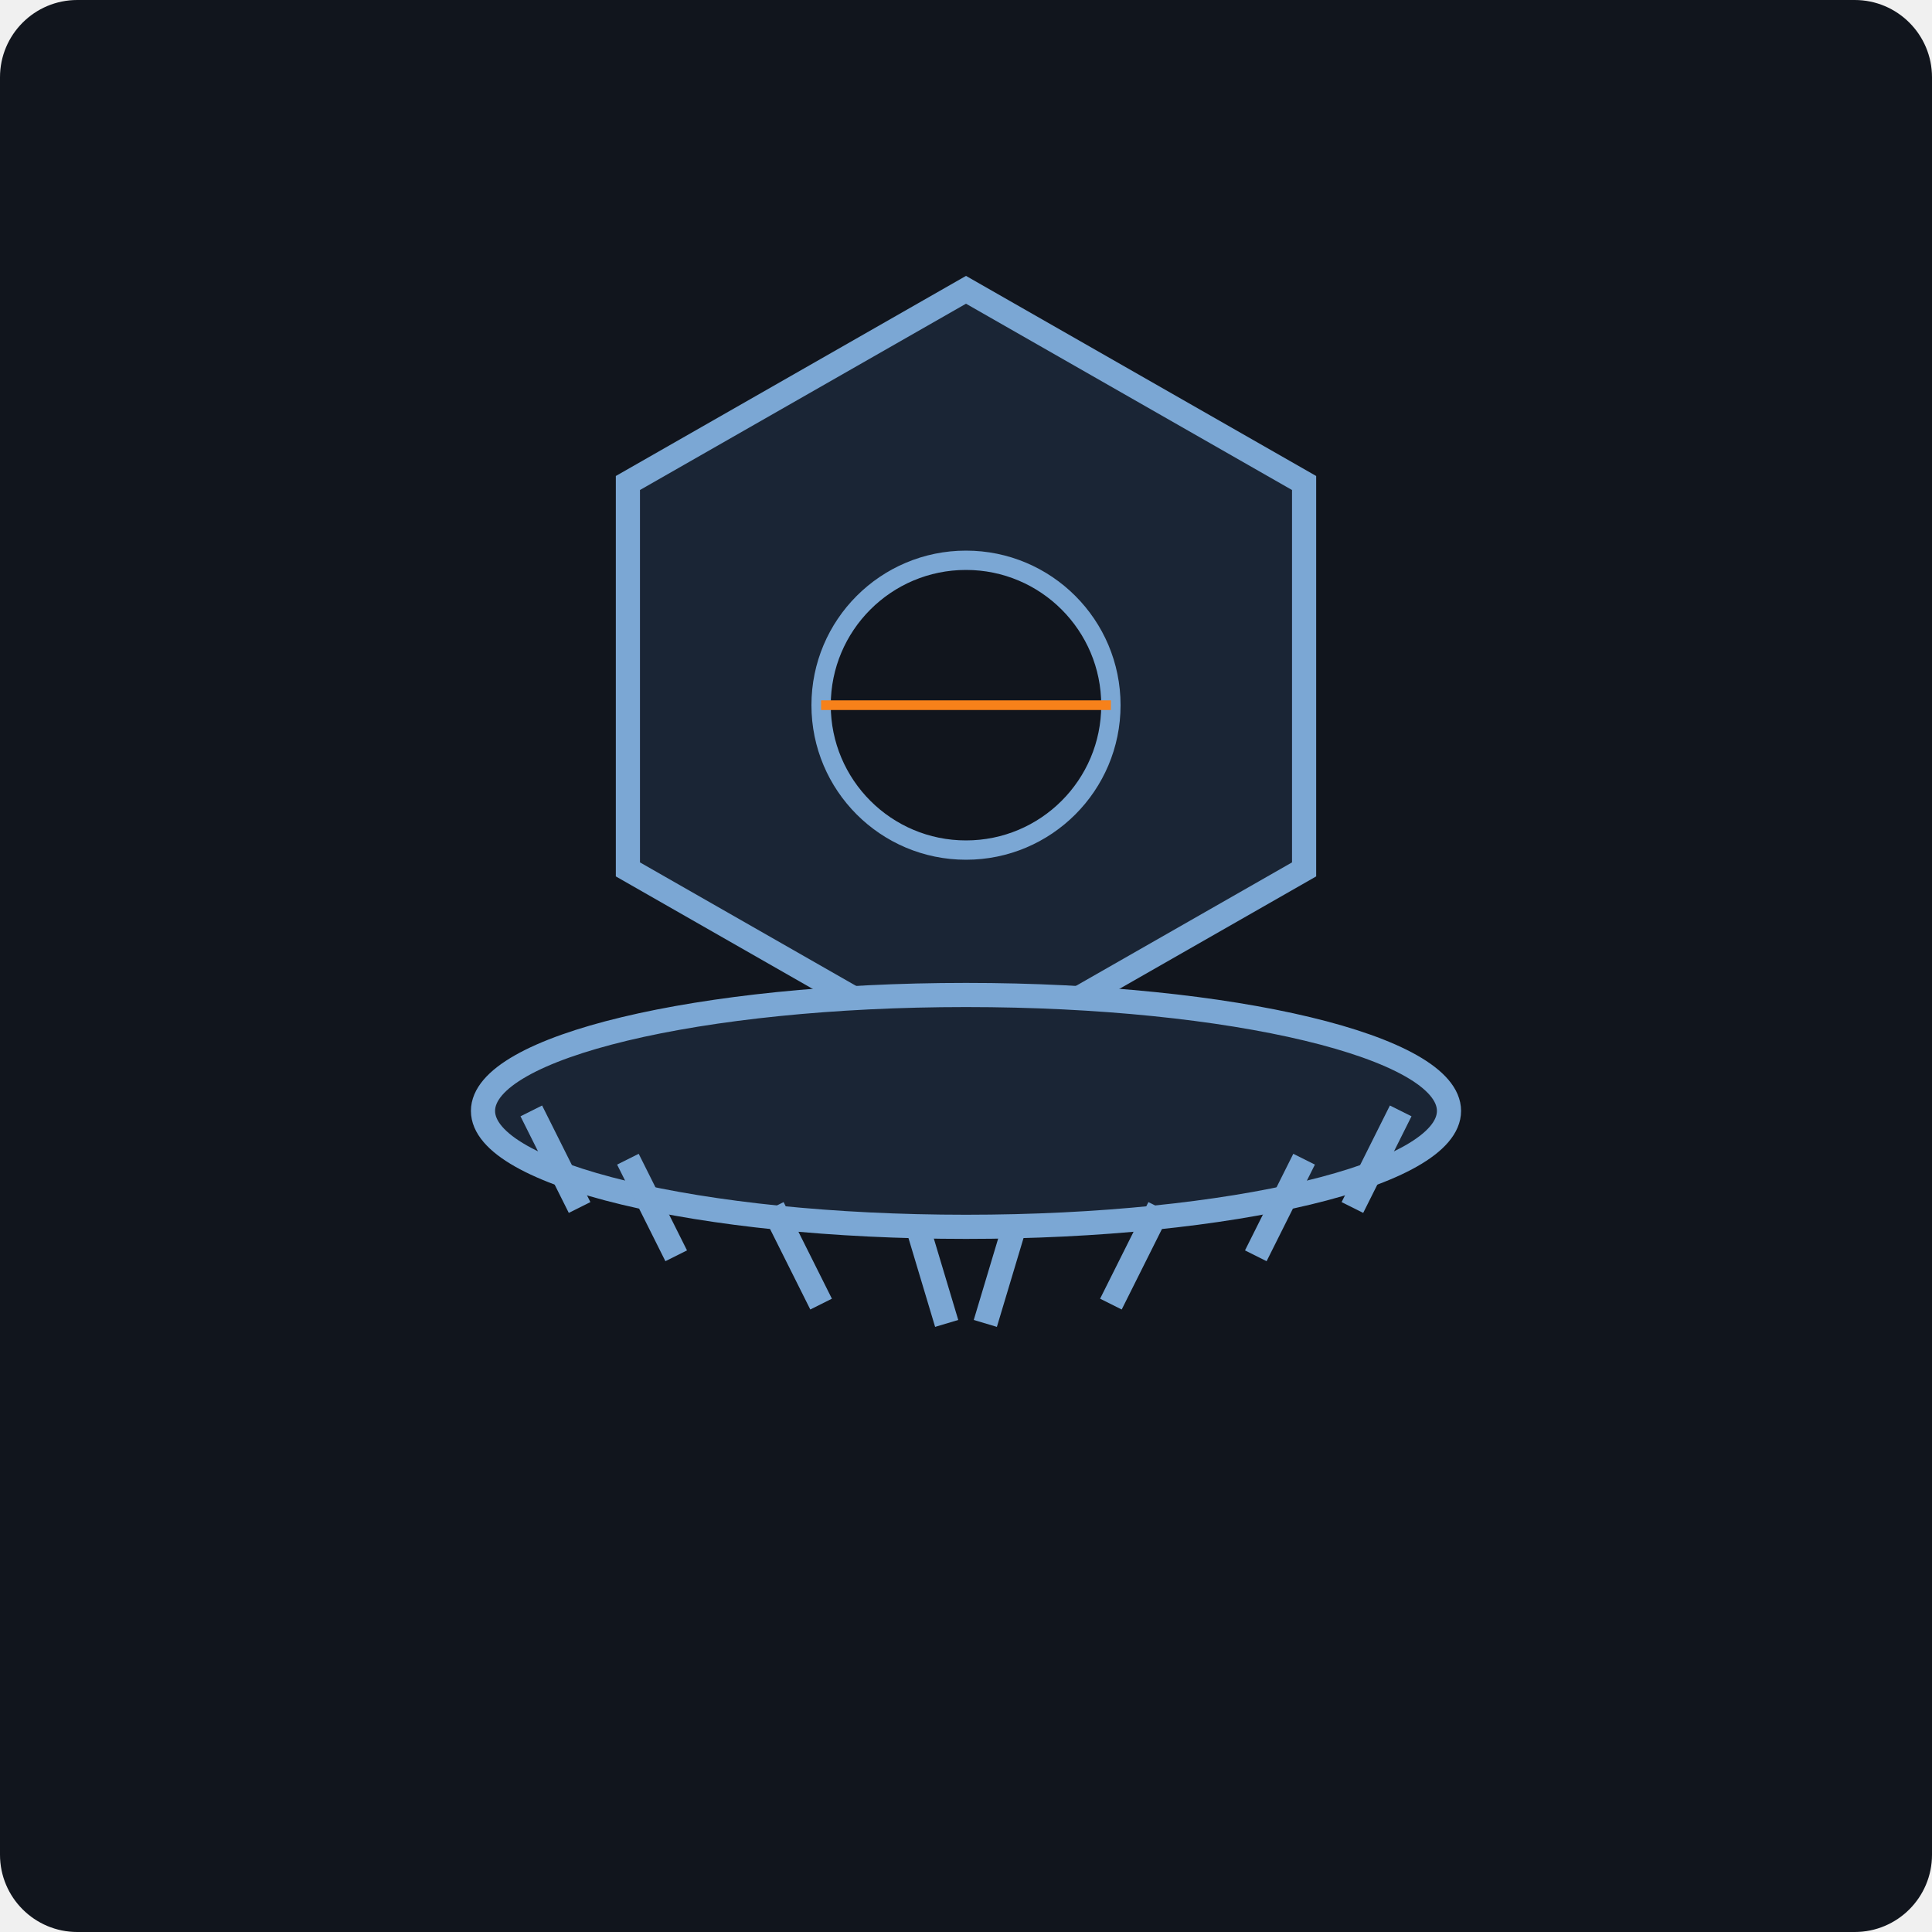
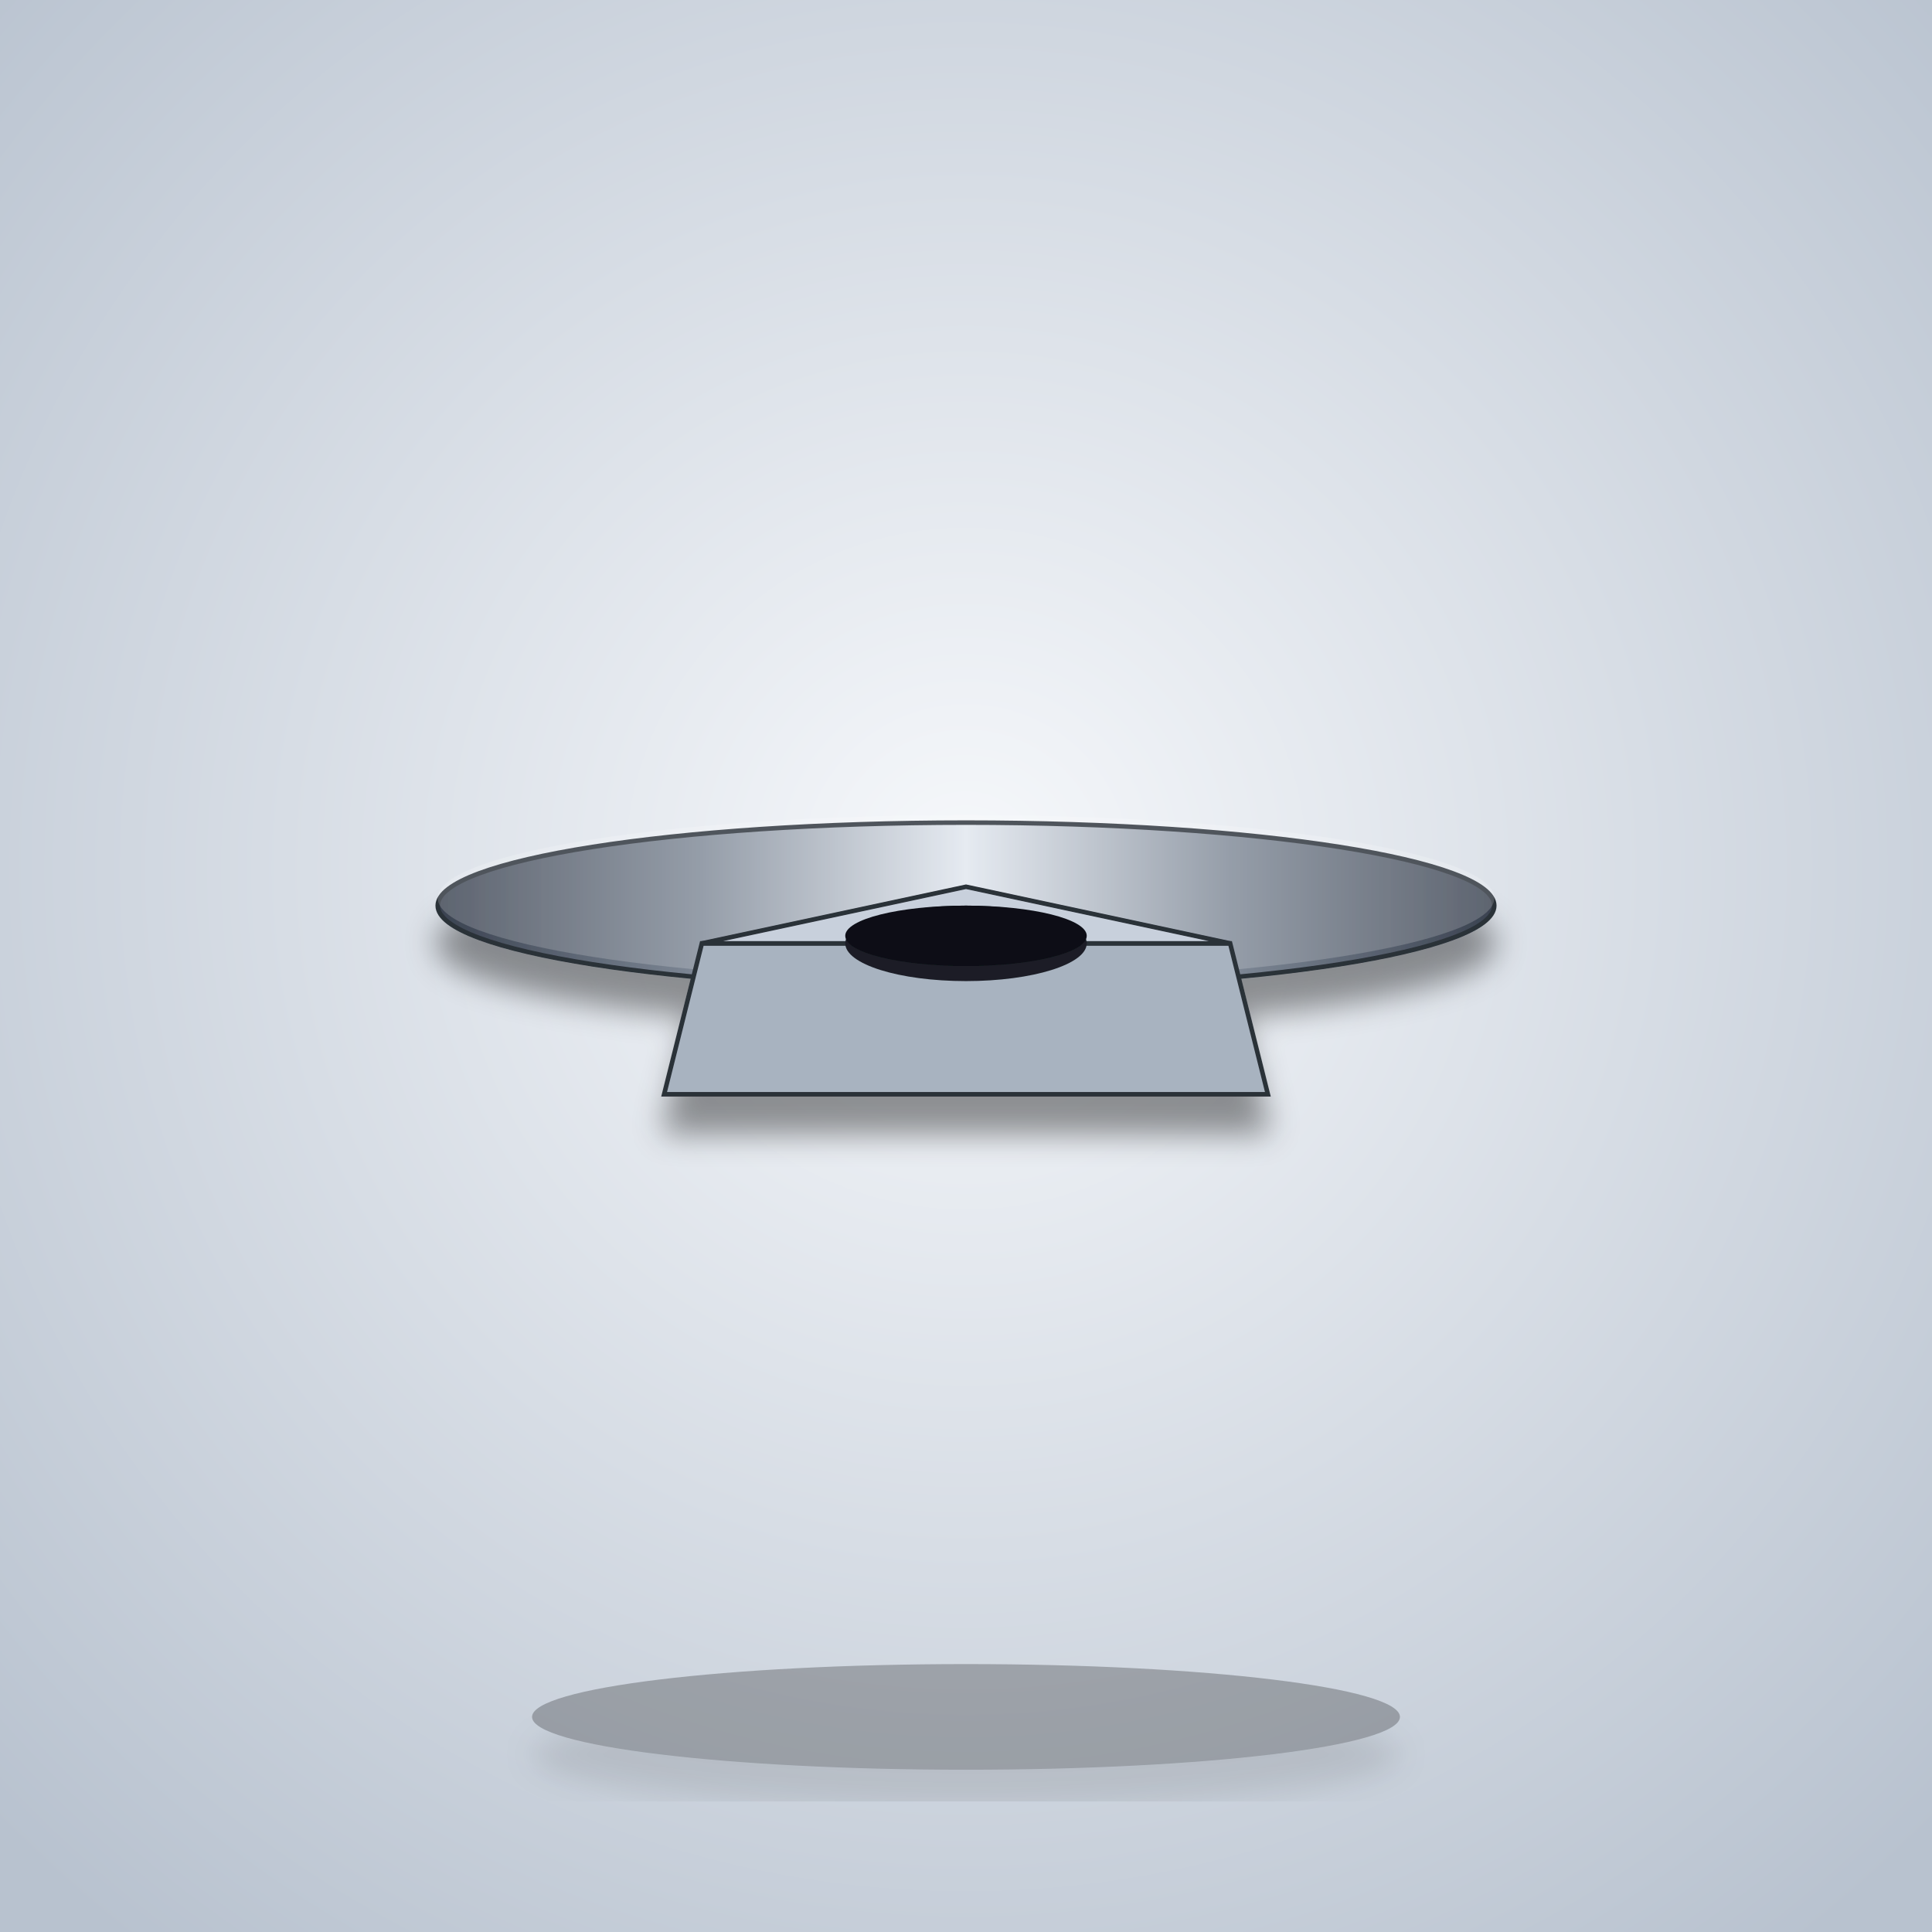
- <svg xmlns="http://www.w3.org/2000/svg" viewBox="0 0 200 200">
-   <rect width="200" height="200" fill="#11151d" rx="8" />
-   <g stroke="#7ba7d4" stroke-width="2.5" fill="none">
-     <polygon points="100,30 135,50 135,90 100,110 65,90 65,50" fill="#1a2535" />
-     <ellipse cx="100" cy="115" rx="50" ry="12" fill="#1a2535" />
-     <ellipse cx="100" cy="115" rx="50" ry="12" stroke-width="2" />
-     <line x1="55" y1="115" x2="60" y2="125" />
-     <line x1="65" y1="120" x2="70" y2="130" />
-     <line x1="80" y1="125" x2="85" y2="135" />
-     <line x1="95" y1="127" x2="98" y2="137" />
-     <line x1="105" y1="127" x2="102" y2="137" />
-     <line x1="120" y1="125" x2="115" y2="135" />
-     <line x1="135" y1="120" x2="130" y2="130" />
-     <line x1="145" y1="115" x2="140" y2="125" />
-     <circle cx="100" cy="73" r="15" fill="#11151d" stroke-width="2" />
+ <svg xmlns="http://www.w3.org/2000/svg" viewBox="0 0 512 512" width="512" height="512">
+   <defs>
+     <radialGradient id="bg" cx="50%" cy="45%" r="70%">
+       <stop offset="0%" stop-color="#f6f8fb" />
+       <stop offset="100%" stop-color="#b8c2cf" />
+     </radialGradient>
+   </defs>
+   <rect width="100%" height="100%" fill="url(#bg)" />
+   <filter id="ds" x="-30%" y="-30%" width="160%" height="160%">
+     <feGaussianBlur in="SourceAlpha" stdDeviation="4" />
+     <feOffset dx="0" dy="10" />
+     <feComponentTransfer>
+       <feFuncA type="linear" slope="0.4" />
+     </feComponentTransfer>
+     <feMerge>
+       <feMergeNode />
+       <feMergeNode in="SourceGraphic" />
+     </feMerge>
+   </filter>
+   <linearGradient id="shaft" x1="0%" y1="0%" x2="100%" y2="0%">
+     <stop offset="0%" stop-color="#3a4250" />
+     <stop offset="25%" stop-color="#7e8896" />
+     <stop offset="50%" stop-color="#e0e6ee" />
+     <stop offset="75%" stop-color="#7e8896" />
+     <stop offset="100%" stop-color="#3a4250" />
+   </linearGradient>
+   <ellipse cx="256" cy="455" rx="115" ry="14" fill="#000" opacity="0.25" filter="url(#ds)" />
+   <g filter="url(#ds)">
+     <ellipse cx="256" cy="240" rx="140" ry="22" fill="url(#shaft)" stroke="#2a3038" stroke-width="1.2" />
+     <ellipse cx="256" cy="238" rx="140" ry="22" fill="#fff" opacity="0.18" />
+     <polygon points="186,250 326,250 336,290 176,290" fill="#a8b3c0" stroke="#2a3038" stroke-width="1.2" />
+     <polygon points="186,250 326,250 256,235" fill="#c8d0dc" stroke="#2a3038" stroke-width="1.2" />
+     <ellipse cx="256" cy="250" rx="32" ry="10" fill="#1a1e25" />
+     <ellipse cx="256" cy="248" rx="32" ry="8" fill="#0a0d14" />
  </g>
-   <line x1="85" y1="73" x2="115" y2="73" stroke="#f7811a" stroke-width="1" />
</svg>
